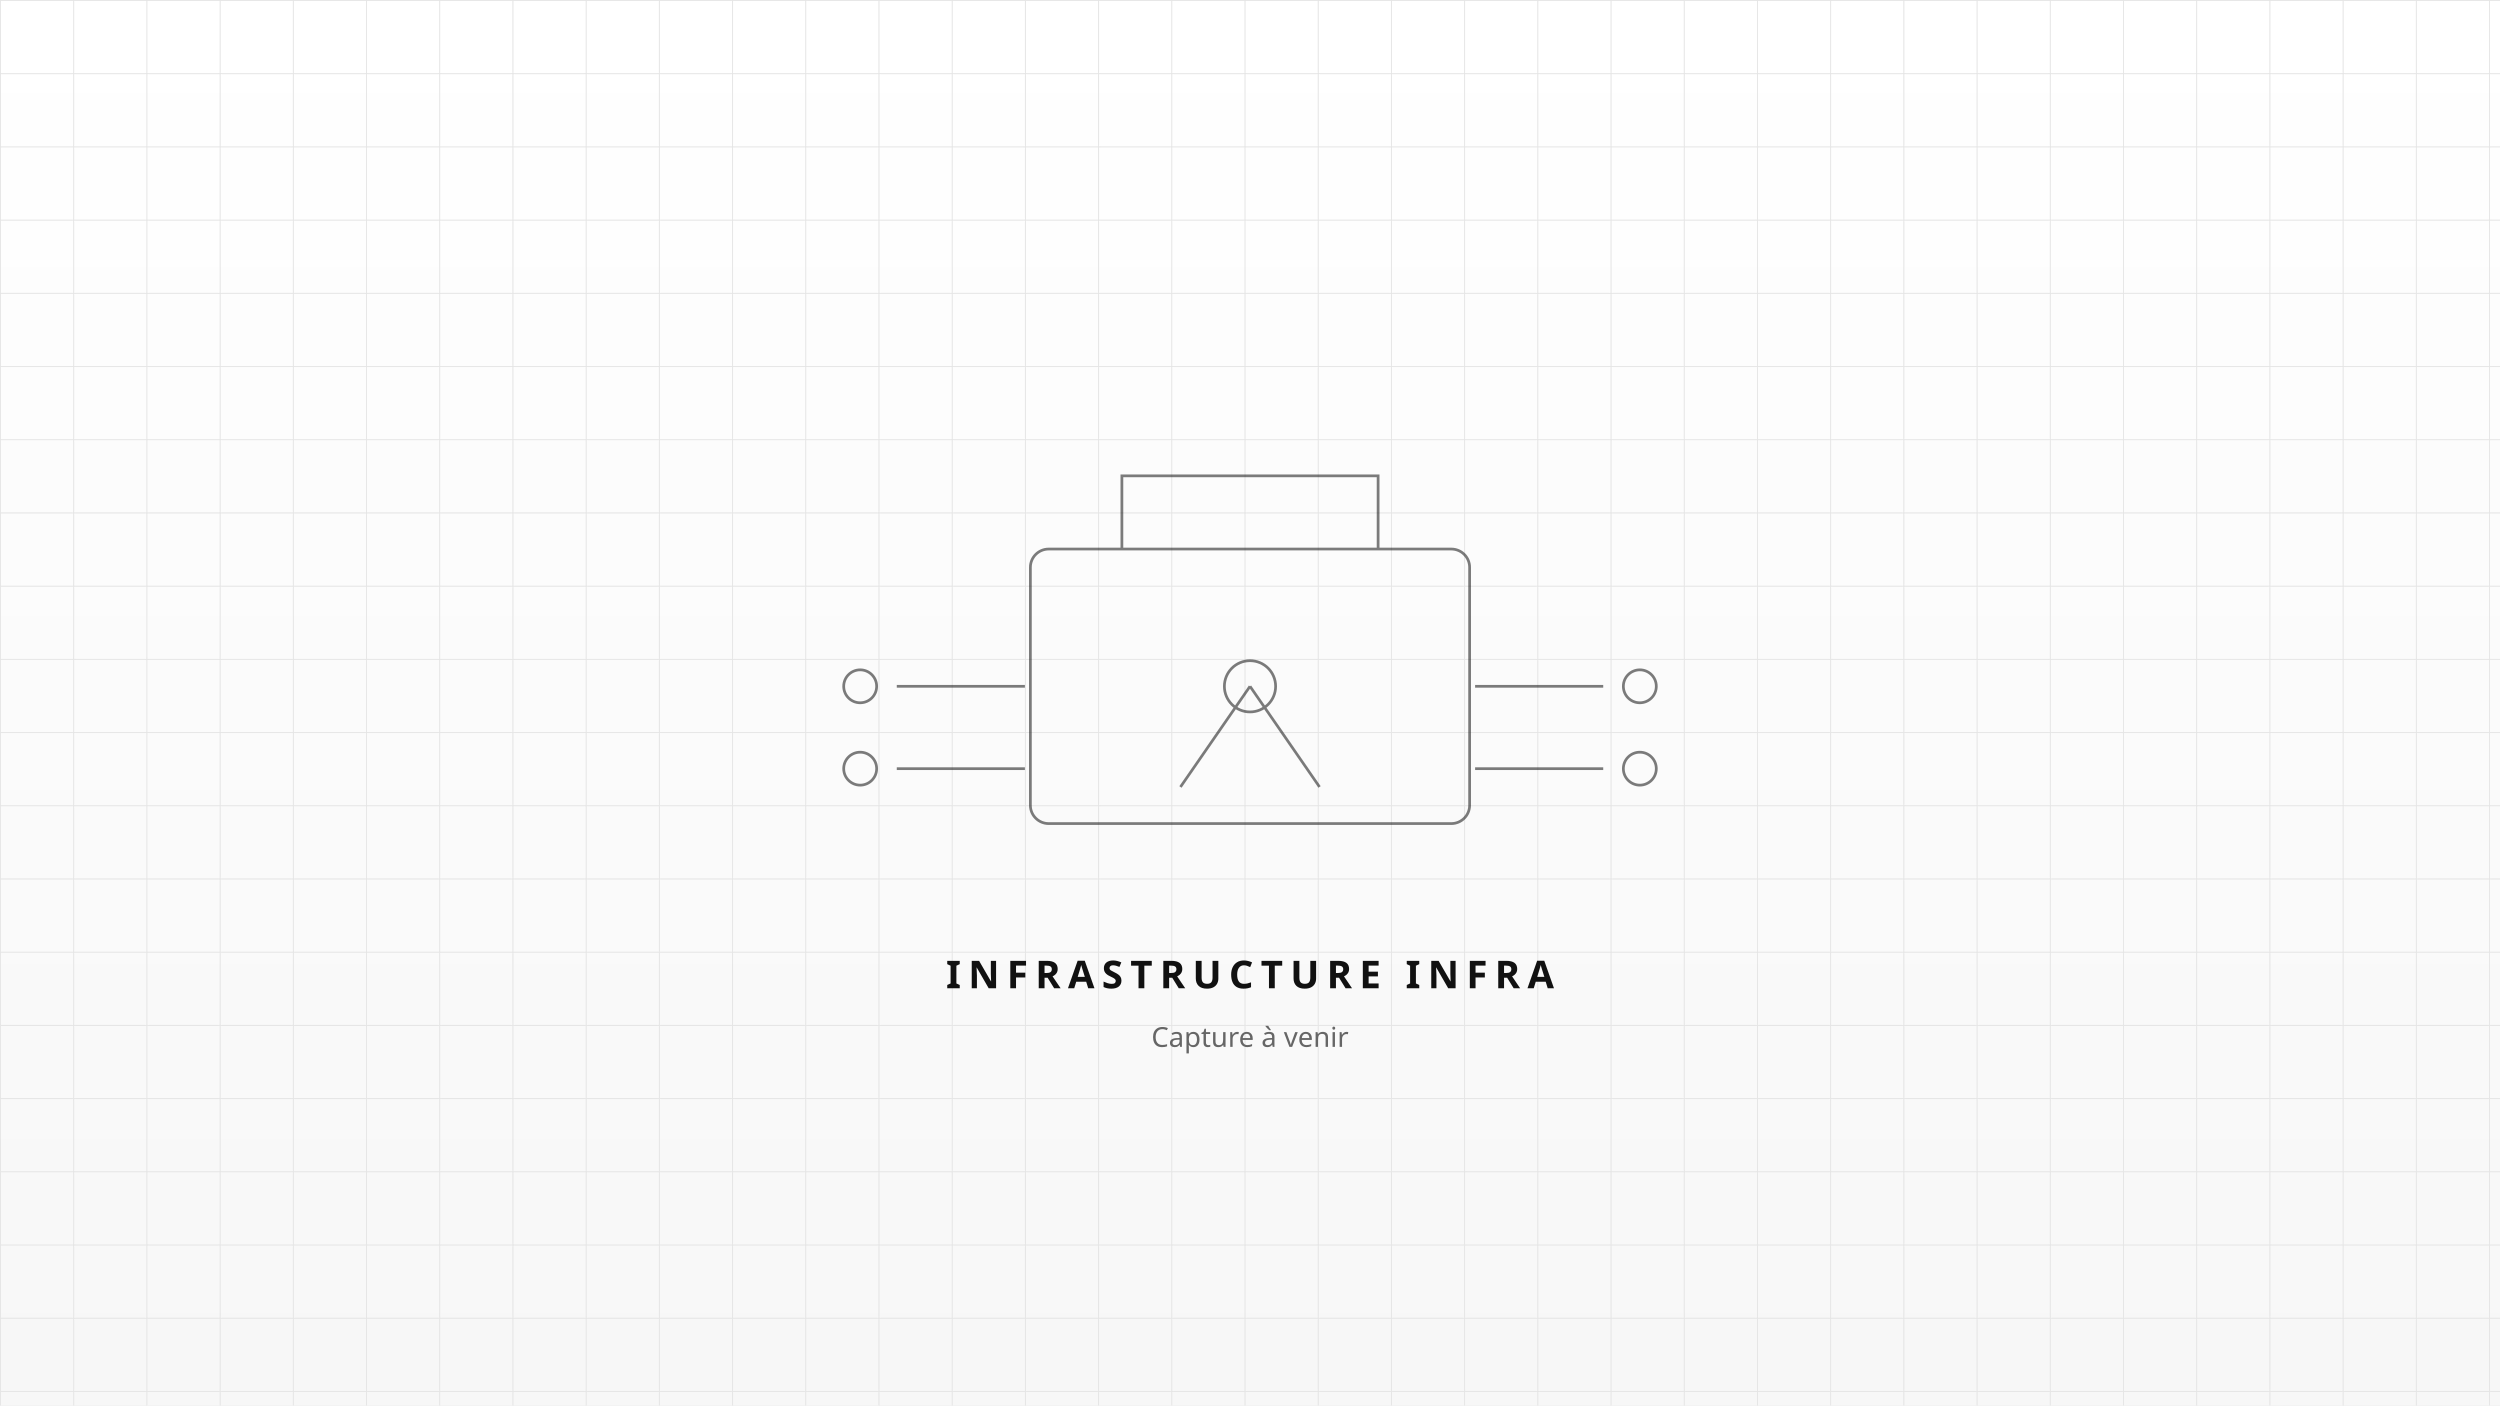
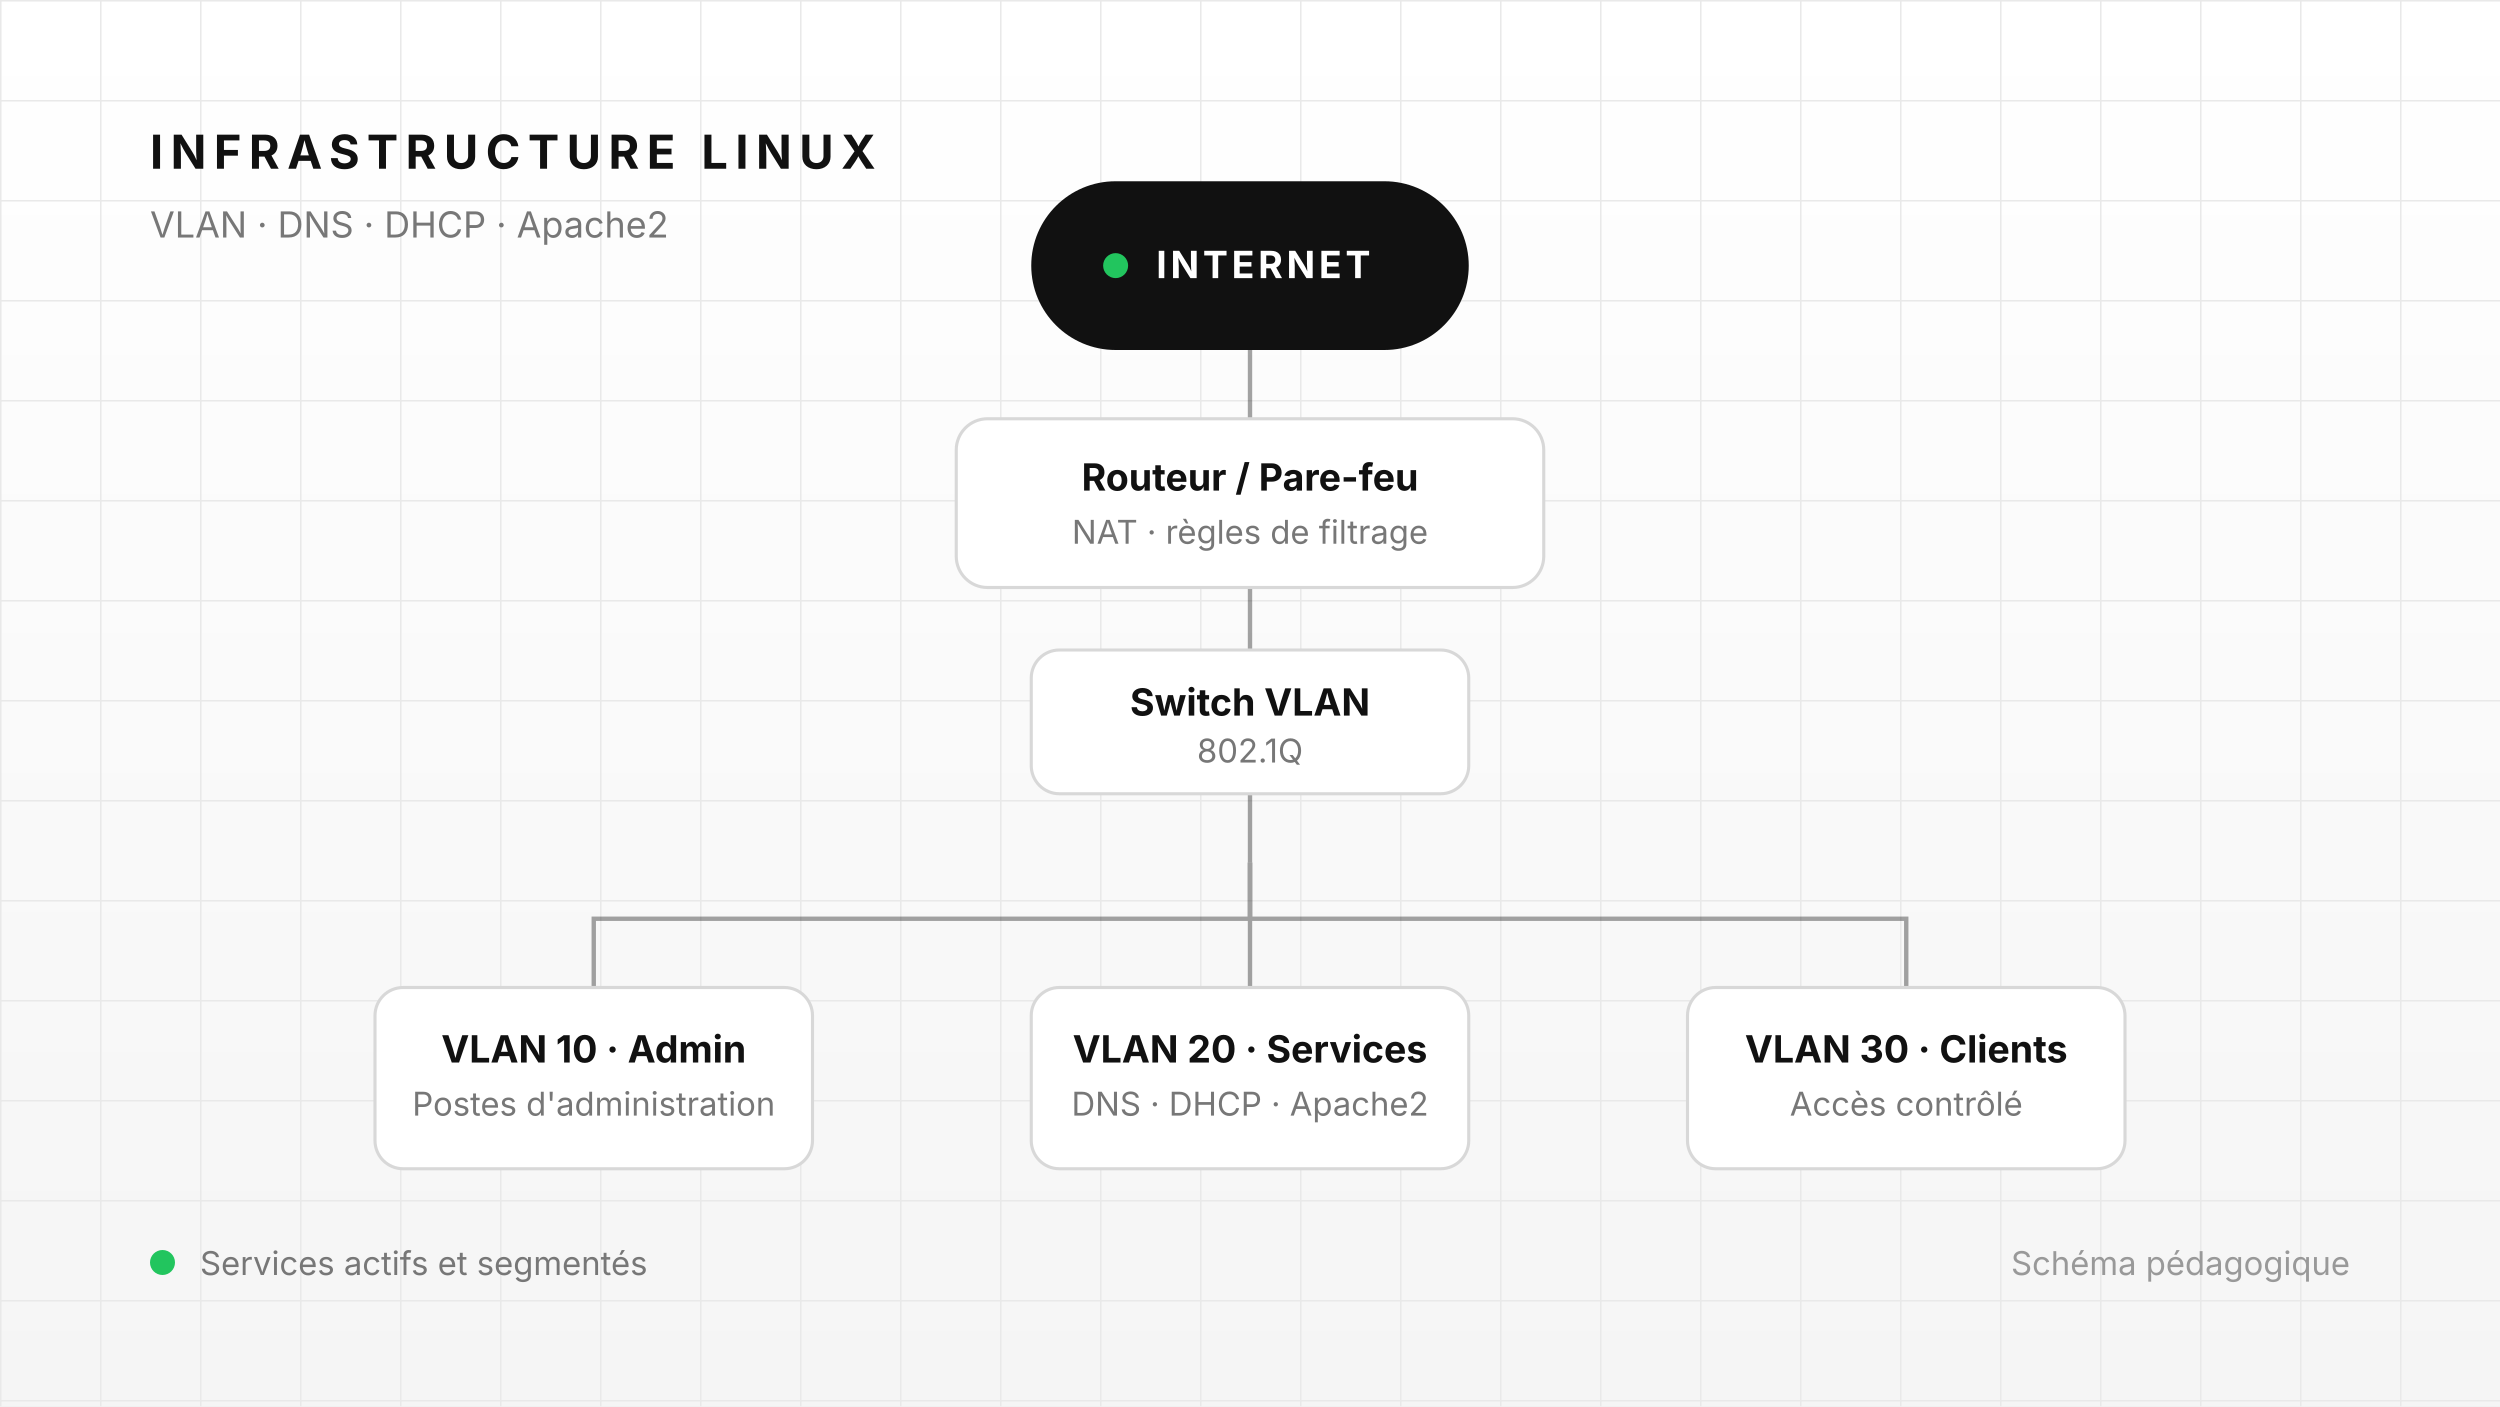
- <svg xmlns="http://www.w3.org/2000/svg" viewBox="0 0 1366 768" width="1366" height="768" role="img" aria-label="Placeholder — Schéma d'infrastructure réseau">
+ <svg xmlns="http://www.w3.org/2000/svg" viewBox="0 0 800 450" width="800" height="450" role="img" aria-label="Schéma d'une infrastructure réseau Linux : routeur, pare-feu, switch, VLAN, DNS, DHCP et serveur Apache2">
  <defs>
-     <pattern id="grid" width="40" height="40" patternUnits="userSpaceOnUse">
-       <path d="M40 0H0V40" fill="none" stroke="#E5E5E5" stroke-width="1" />
+     <pattern id="infra-grid" width="32" height="32" patternUnits="userSpaceOnUse">
+       <path d="M32 0H0V32" fill="none" stroke="#E9E9E9" stroke-width="1" />
    </pattern>
-     <linearGradient id="fade" x1="0" y1="0" x2="0" y2="1">
+     <linearGradient id="infra-fade" x1="0" y1="0" x2="0" y2="1">
      <stop offset="0%" stop-color="#FFFFFF" />
-       <stop offset="100%" stop-color="#F7F7F7" />
+       <stop offset="100%" stop-color="#F5F5F5" />
    </linearGradient>
  </defs>
-   <rect width="1366" height="768" fill="url(#fade)" />
-   <rect width="1366" height="768" fill="url(#grid)" />
-   <g stroke="#111111" stroke-width="1.5" fill="none" opacity="0.55">
-     <rect x="563" y="300" width="240" height="150" rx="10" />
-     <path d="M613 300v-40h140v40" />
-     <circle cx="683" cy="375" r="14" />
-     <path d="M683 375l38 55" />
-     <path d="M683 375l-38 55" />
-     <path d="M560 375h-70M560 420h-70M806 375h70M806 420h70" />
-     <circle cx="470" cy="375" r="9" />
-     <circle cx="470" cy="420" r="9" />
-     <circle cx="896" cy="375" r="9" />
-     <circle cx="896" cy="420" r="9" />
+   <rect width="800" height="450" fill="url(#infra-fade)" />
+   <rect width="800" height="450" fill="url(#infra-grid)" />
+   <g font-family="'Plus Jakarta Sans', system-ui, -apple-system, 'Segoe UI', sans-serif">
+     <text x="48" y="54" font-size="15" font-weight="700" letter-spacing="2.4" fill="#111111">INFRASTRUCTURE LINUX</text>
+     <text x="48" y="76" font-size="11.5" fill="#777777">VLAN · DNS · DHCP · Apache2</text>
+     <g fill="none" stroke="#111111" stroke-width="1.4" opacity="0.38">
+       <path d="M400 112v22" />
+       <path d="M400 188v20" />
+       <path d="M400 254v22" />
+       <path d="M400 276v18H190v22" />
+       <path d="M400 276v40" />
+       <path d="M400 276v18h210v22" />
+     </g>
+     <rect x="330" y="58" width="140" height="54" rx="27" fill="#111111" />
+     <circle cx="357" cy="85" r="4" fill="#22C55E" />
+     <text x="370" y="89" font-size="12" font-weight="700" letter-spacing="1.2" fill="#FFFFFF">INTERNET</text>
+     <rect x="306" y="134" width="188" height="54" rx="10" fill="#FFFFFF" stroke="#D8D8D8" />
+     <text x="400" y="157" text-anchor="middle" font-size="12" font-weight="700" fill="#111111">Routeur / Pare-feu</text>
+     <text x="400" y="174" text-anchor="middle" font-size="10.5" fill="#777777">NAT · règles de filtrage</text>
+     <rect x="330" y="208" width="140" height="46" rx="9" fill="#FFFFFF" stroke="#D8D8D8" />
+     <text x="400" y="229" text-anchor="middle" font-size="12" font-weight="700" fill="#111111">Switch VLAN</text>
+     <text x="400" y="244" text-anchor="middle" font-size="10.5" fill="#777777">802.1Q</text>
+     <rect x="120" y="316" width="140" height="58" rx="9" fill="#FFFFFF" stroke="#D8D8D8" />
+     <text x="190" y="340" text-anchor="middle" font-size="12" font-weight="700" fill="#111111">VLAN 10 · Admin</text>
+     <text x="190" y="357" text-anchor="middle" font-size="10.5" fill="#777777">Postes d'administration</text>
+     <rect x="330" y="316" width="140" height="58" rx="9" fill="#FFFFFF" stroke="#D8D8D8" />
+     <text x="400" y="340" text-anchor="middle" font-size="12" font-weight="700" fill="#111111">VLAN 20 · Services</text>
+     <text x="400" y="357" text-anchor="middle" font-size="10.5" fill="#777777">DNS · DHCP · Apache2</text>
+     <rect x="540" y="316" width="140" height="58" rx="9" fill="#FFFFFF" stroke="#D8D8D8" />
+     <text x="610" y="340" text-anchor="middle" font-size="12" font-weight="700" fill="#111111">VLAN 30 · Clients</text>
+     <text x="610" y="357" text-anchor="middle" font-size="10.5" fill="#777777">Accès contrôlé</text>
+     <g transform="translate(48 400)">
+       <circle cx="4" cy="4" r="4" fill="#22C55E" />
+       <text x="16" y="8" font-size="10.5" fill="#777777">Services actifs et segmentés</text>
+     </g>
+     <text x="752" y="408" text-anchor="end" font-size="10.5" fill="#999999">Schéma pédagogique</text>
  </g>
-   <text x="683" y="540" text-anchor="middle" font-family="'Plus Jakarta Sans',system-ui,sans-serif" font-size="21" font-weight="700" letter-spacing="4" fill="#111111">INFRASTRUCTURE INFRA</text>
-   <text x="683" y="572" text-anchor="middle" font-family="'Plus Jakarta Sans',system-ui,sans-serif" font-size="15" fill="#666666">Capture à venir</text>
</svg>
